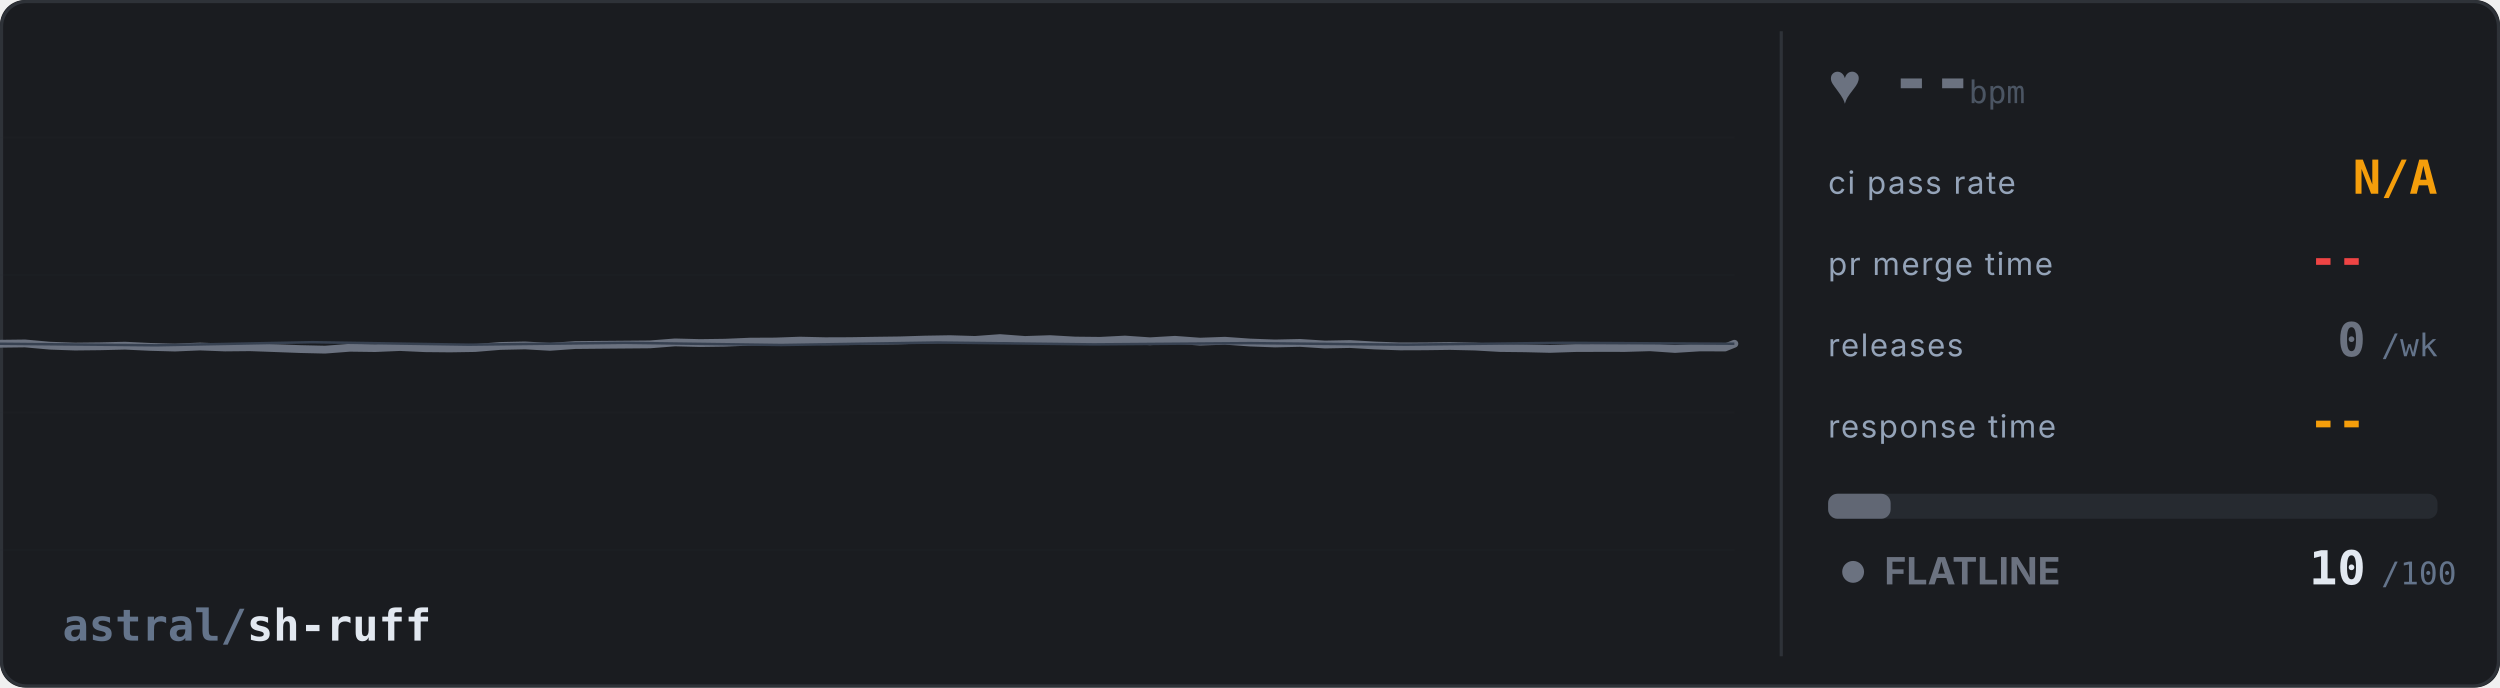
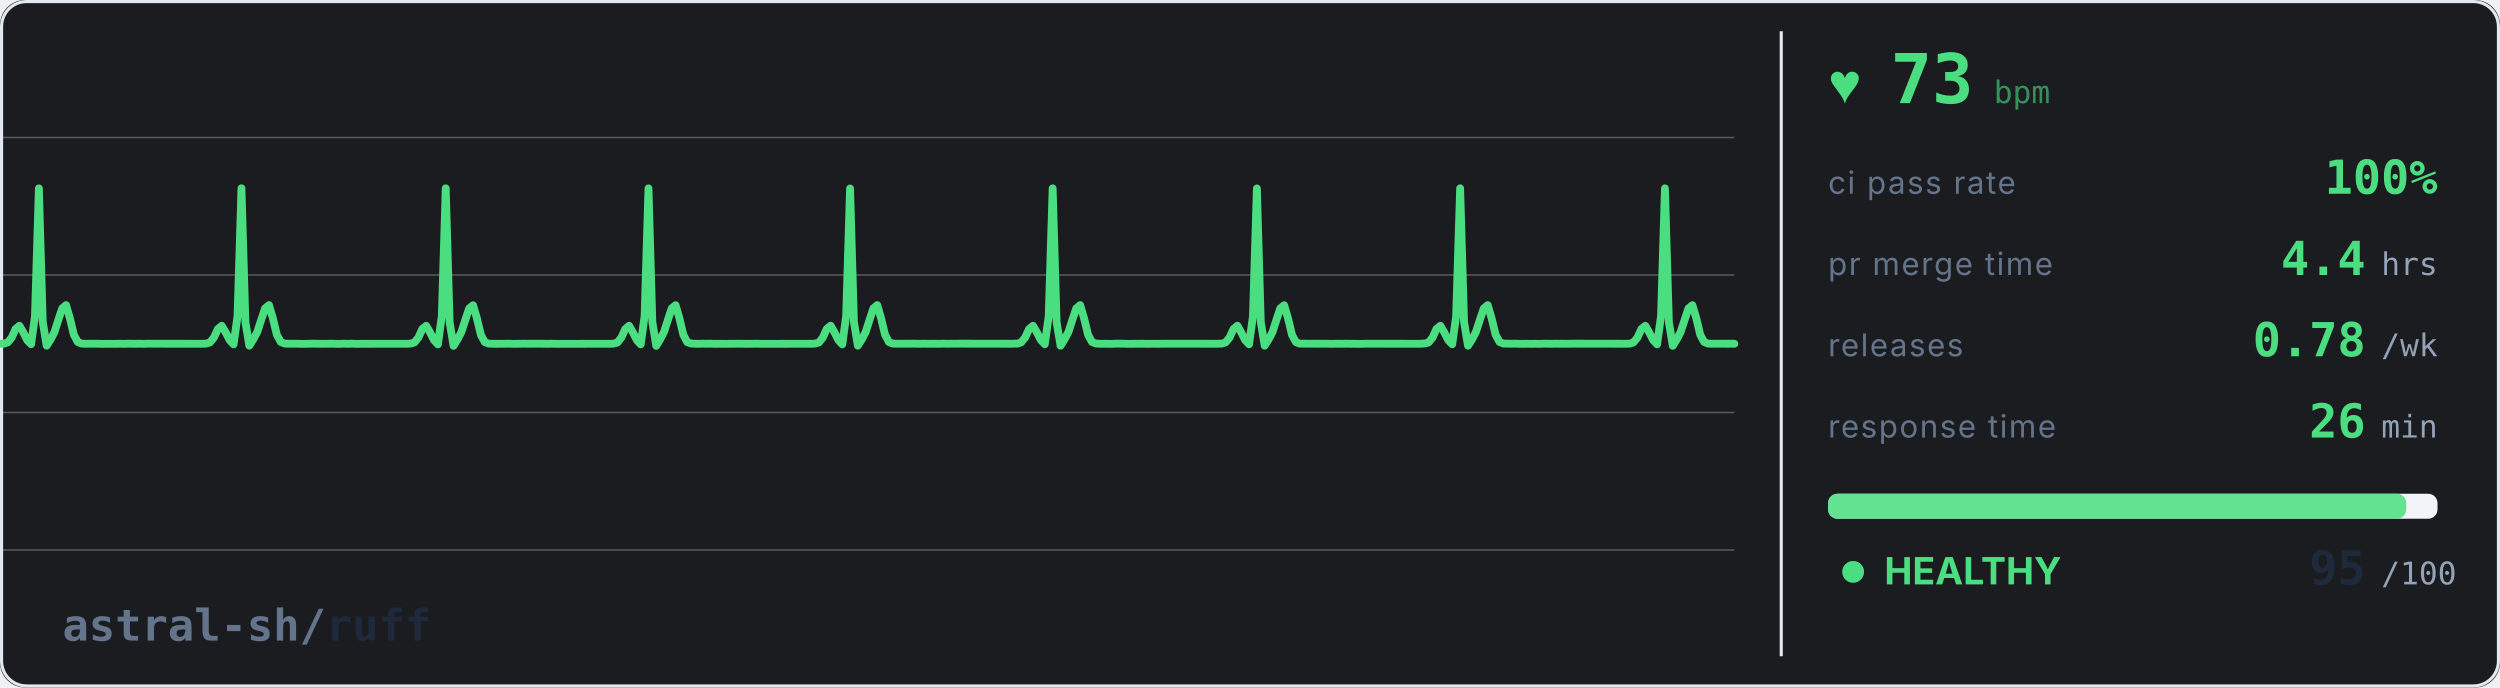
<svg xmlns="http://www.w3.org/2000/svg" width="800" height="220" viewBox="0 0 800 220">
  <defs>
    <style>
-       @keyframes flat-sweep {
+       @keyframes trace {
        0% { stroke-dashoffset: 2400; }
        100% { stroke-dashoffset: 0; }
      }
      @keyframes blink {
        0%, 100% { opacity: 1; }
        50% { opacity: 0.3; }
      }
      @keyframes pulse-glow {
        0%, 100% { opacity: 0.5; }
        50% { opacity: 1; }
      }
      @keyframes fade-slow {
        0%, 100% { opacity: 0.4; }
        50% { opacity: 0.7; }
      }
-       .noise {
-         fill: none;
-         stroke: #374151;
-         stroke-width: 0.8;
-         stroke-dasharray: 1200;
-         animation: flat-sweep 8s linear infinite;
-       }
      .bg { fill: #1a1c20; }
      .ecg-line {
        fill: none;
-         stroke: #6b7280;
+         stroke: #4ade80;
        stroke-width: 2.5;
        stroke-linecap: round;
        stroke-linejoin: round;
        /* no filter - avoids render glitch */
        stroke-dasharray: 2400;
-         animation: flat-sweep 6s linear infinite;
+         animation: trace 4s linear infinite;
      }
      .grid-line { stroke: #262a30; stroke-width: 0.5; }
      .label { fill: #94a3b8; font-family: system-ui, -apple-system, 'Segoe UI', sans-serif; font-size: 10px; text-transform: uppercase; letter-spacing: 0.5px; }
      .val { fill: #e2e8f0; font-family: ui-monospace, 'SF Mono', Consolas, monospace; font-size: 15px; font-weight: bold; }
      .val-unit { fill: #64748b; font-family: ui-monospace, 'SF Mono', Consolas, monospace; font-size: 10px; }
-       .val-ci { fill: #f59e0b; font-family: ui-monospace, 'SF Mono', Consolas, monospace; font-size: 15px; font-weight: bold;  }
-       .val-pr { fill: #ef4444; font-family: ui-monospace, 'SF Mono', Consolas, monospace; font-size: 15px; font-weight: bold; }
-       .val-rel { fill: #6b7280; font-family: ui-monospace, 'SF Mono', Consolas, monospace; font-size: 15px; font-weight: bold; }
-       .val-resp { fill: #f59e0b; font-family: ui-monospace, 'SF Mono', Consolas, monospace; font-size: 15px; font-weight: bold; }
+       .val-ci { fill: #4ade80; font-family: ui-monospace, 'SF Mono', Consolas, monospace; font-size: 15px; font-weight: bold;  }
+       .val-pr { fill: #4ade80; font-family: ui-monospace, 'SF Mono', Consolas, monospace; font-size: 15px; font-weight: bold; }
+       .val-rel { fill: #4ade80; font-family: ui-monospace, 'SF Mono', Consolas, monospace; font-size: 15px; font-weight: bold; }
+       .val-resp { fill: #4ade80; font-family: ui-monospace, 'SF Mono', Consolas, monospace; font-size: 15px; font-weight: bold; }
      .repo-name { fill: #e2e8f0; font-family: ui-monospace, 'SF Mono', Consolas, monospace; font-size: 14px; font-weight: bold; }
-       .status-text { fill: #6b7280; font-family: system-ui, -apple-system, 'Segoe UI', sans-serif; font-size: 12px; font-weight: bold; animation: fade-slow 3s ease-in-out infinite; }
-       .status-dot { fill: #6b7280; animation: fade-slow 3s ease-in-out infinite; }
+       .status-text { fill: #4ade80; font-family: system-ui, -apple-system, 'Segoe UI', sans-serif; font-size: 12px; font-weight: bold;  }
+       .status-dot { fill: #4ade80; animation: blink 1.5s ease-in-out infinite; }
      .divider { stroke: #2e3238; stroke-width: 1; }
      .bar-bg { fill: #262a30; rx: 3; }
-       .bar-fill { fill: #6b7280; rx: 3; opacity: 0.85; }
+       .bar-fill { fill: #4ade80; rx: 3; opacity: 0.85; }
      .border { fill: none; stroke: #2e3238; stroke-width: 1; rx: 8; }
-       .heart { fill: #6b7280; animation: pulse-glow 1s ease-in-out infinite; font-size: 18px; }
-       .bpm { fill: #6b7280; font-family: ui-monospace, 'SF Mono', Consolas, monospace; font-size: 22px; font-weight: bold; }
-       .bpm-unit { fill: #4b5563; font-family: ui-monospace, 'SF Mono', Consolas, monospace; font-size: 10px; }
+       .heart { fill: #4ade80; animation: pulse-glow 1s ease-in-out infinite; font-size: 18px; }
+       .bpm { fill: #4ade80; font-family: ui-monospace, 'SF Mono', Consolas, monospace; font-size: 22px; font-weight: bold; }
+       .bpm-unit { fill: #4ade8099; font-family: ui-monospace, 'SF Mono', Consolas, monospace; font-size: 10px; }

      /* Adapt to GitHub light/dark mode */
-       @media (prefers-color-scheme: light) {
-         .bg { fill: #ffffff; }
        .grid-line { stroke: #e2e8f0; }
        .label { fill: #64748b; }
        .val { fill: #1e293b; }
        .val-unit { fill: #94a3b8; }
        .repo-name { fill: #1e293b; }
        .divider { stroke: #e2e8f0; }
        .bar-bg { fill: #f1f5f9; }
        .border { stroke: #e2e8f0; }
-         .bpm-unit { fill: #6b728099; }
+         .bpm-unit { fill: #4ade8099; }
      }
    </style>
  </defs>
  <rect class="bg" width="800" height="220" rx="8" />
  <rect class="border" x="0.5" y="0.5" width="799" height="219" />
-   <g opacity="0.15">
+   <g opacity="0.3">
    <line class="grid-line" x1="0" y1="44" x2="555" y2="44" />
    <line class="grid-line" x1="0" y1="88" x2="555" y2="88" />
    <line class="grid-line" x1="0" y1="132" x2="555" y2="132" />
    <line class="grid-line" x1="0" y1="176" x2="555" y2="176" />
  </g>
-   <path class="ecg-line" d="M 0,110 L 8,109.9 L 16,110.62 L 24,110.9 L 32,110.81 L 40,110.62 L 48,111 L 56,111.22 L 64,110.88 L 72,111.19 L 80,111.11 L 88,111.4 L 96,111.7 L 104,111.89 L 112,111.28 L 120,111.39 L 128,111.05 L 136,111.42 L 144,111.5 L 152,111.37 L 160,110.71 L 168,110.53 L 176,110.99 L 184,110.42 L 192,110.34 L 200,110.27 L 208,110.2 L 216,109.57 L 224,109.78 L 232,109.67 L 240,109.33 L 248,109.29 L 256,109 L 264,109.19 L 272,109.16 L 280,109.03 L 288,108.92 L 296,108.67 L 304,108.53 L 312,108.78 L 320,108.19 L 328,108.79 L 336,108.52 L 344,108.98 L 352,109.07 L 360,108.66 L 368,109.21 L 376,108.74 L 384,109.33 L 392,109.04 L 400,109.61 L 408,109.91 L 416,109.73 L 424,110.25 L 432,110.09 L 440,110.56 L 448,110.85 L 456,110.82 L 464,110.71 L 472,110.9 L 480,111.36 L 488,111.45 L 496,111.65 L 504,111.38 L 512,111.35 L 520,111.36 L 528,111.12 L 536,111.67 L 544,111.17 L 552,111.2 L 555,110" />
-   <path class="noise" d="     M 0,110 L 50,110.5 L 100,109.5 L 150,110.3 L 200,109.7     L 250,110.4 L 300,109.6 L 350,110.2 L 400,109.8     L 450,110.3 L 500,109.7 L 555,110   " />
+   <path class="ecg-line" d="M 0,110 L 0,110 L 1.24,109.98 L 2.49,109.55 L 3.73,108.05 L 4.98,105.26 L 6.22,104.25 L 7.46,106.36 L 8.71,108.88 L 9.95,110.14 L 11.19,101.16 L 12.44,60.28 L 13.68,103.05 L 14.93,110.61 L 16.17,108.67 L 17.41,106.3 L 18.66,102.39 L 19.9,98.69 L 21.14,97.63 L 22.39,101.95 L 23.63,107.12 L 24.88,109.44 L 26.12,109.94 L 27.36,110.01 L 28.61,109.99 L 29.85,109.98 L 31.1,109.99 L 32.34,110.02 L 33.58,110.02 L 34.83,110.02 L 36.07,110.02 L 37.31,110.02 L 38.56,110 L 39.8,110.03 L 41.05,109.97 L 42.29,110 L 43.53,110 L 44.78,109.99 L 46.02,110.03 L 47.26,109.98 L 48.51,109.99 L 64.68,110 L 64.68,109.98 L 65.94,109.97 L 67.2,109.56 L 68.45,108.02 L 69.71,105.29 L 70.97,104.24 L 72.23,106.4 L 73.49,108.84 L 74.75,110.19 L 76.01,101.17 L 77.27,60.25 L 78.53,103.09 L 79.78,110.61 L 81.04,108.63 L 82.3,106.29 L 83.56,102.42 L 84.82,98.69 L 86.08,97.63 L 87.34,101.96 L 88.6,107.17 L 89.86,109.45 L 91.11,109.94 L 92.37,109.99 L 93.63,109.99 L 94.89,109.98 L 96.15,110.02 L 97.41,110.03 L 98.67,110 L 99.93,109.97 L 101.19,109.98 L 102.44,110.02 L 103.7,110 L 104.96,110.01 L 106.22,109.98 L 107.48,110.03 L 108.74,110.03 L 110,109.97 L 111.26,110.03 L 112.51,109.97 L 113.77,110.02 L 130.14,110 L 130.14,110.03 L 131.39,109.94 L 132.64,109.57 L 133.89,108.01 L 135.14,105.25 L 136.39,104.26 L 137.64,106.42 L 138.89,108.87 L 140.13,110.2 L 141.38,101.14 L 142.63,60.26 L 143.88,103.09 L 145.13,110.67 L 146.38,108.66 L 147.63,106.29 L 148.88,102.41 L 150.13,98.7 L 151.38,97.67 L 152.63,101.94 L 153.88,107.16 L 155.13,109.47 L 156.38,109.96 L 157.63,110.01 L 158.88,110.02 L 160.13,110 L 161.38,110 L 162.63,109.98 L 163.88,110.02 L 165.12,110.02 L 166.37,110.01 L 167.62,109.98 L 168.87,110 L 170.12,109.98 L 171.37,109.98 L 172.62,109.98 L 173.87,110 L 175.12,110.02 L 176.37,109.99 L 177.62,110.01 L 178.87,110.03 L 195.11,110 L 195.11,110.02 L 196.35,109.96 L 197.59,109.6 L 198.83,108.02 L 200.07,105.3 L 201.31,104.25 L 202.55,106.41 L 203.79,108.85 L 205.03,110.2 L 206.27,101.15 L 207.51,60.27 L 208.75,103.05 L 209.99,110.67 L 211.23,108.63 L 212.47,106.25 L 213.71,102.42 L 214.95,98.66 L 216.19,97.66 L 217.43,101.91 L 218.67,107.14 L 219.91,109.48 L 221.15,109.92 L 222.39,109.99 L 223.63,110.02 L 224.87,109.97 L 226.11,110 L 227.35,109.97 L 228.59,110.02 L 229.83,110.01 L 231.06,110.02 L 232.3,110.03 L 233.54,110.01 L 234.78,110.01 L 236.02,109.98 L 237.26,109.99 L 238.5,110.02 L 239.74,110.01 L 240.98,110.01 L 242.22,109.98 L 243.46,110.03 L 259.58,110 L 259.58,110.02 L 260.82,109.95 L 262.07,109.58 L 263.31,108 L 264.55,105.27 L 265.8,104.21 L 267.04,106.38 L 268.29,108.83 L 269.53,110.19 L 270.77,101.13 L 272.02,60.31 L 273.26,103.1 L 274.51,110.61 L 275.75,108.68 L 276.99,106.29 L 278.24,102.41 L 279.48,98.67 L 280.73,97.63 L 281.97,101.94 L 283.21,107.12 L 284.46,109.47 L 285.7,109.95 L 286.95,109.99 L 288.19,109.99 L 289.43,109.99 L 290.68,109.99 L 291.92,109.97 L 293.16,109.98 L 294.41,110.02 L 295.65,109.98 L 296.9,110.01 L 298.14,110.01 L 299.38,109.99 L 300.63,110.02 L 301.87,109.97 L 303.12,110.01 L 304.36,109.98 L 305.6,109.99 L 306.85,109.97 L 308.09,109.97 L 324.26,110 L 324.26,109.97 L 325.52,109.97 L 326.78,109.56 L 328.04,108 L 329.3,105.29 L 330.56,104.25 L 331.82,106.39 L 333.07,108.82 L 334.33,110.15 L 335.59,101.13 L 336.85,60.27 L 338.11,103.08 L 339.37,110.63 L 340.63,108.64 L 341.89,106.26 L 343.14,102.4 L 344.4,98.68 L 345.66,97.63 L 346.92,101.93 L 348.18,107.14 L 349.44,109.45 L 350.7,109.93 L 351.96,110 L 353.21,110.01 L 354.47,110.02 L 355.73,110.03 L 356.99,109.97 L 358.25,109.97 L 359.51,109.98 L 360.77,110.03 L 362.03,110.02 L 363.28,110.01 L 364.54,110 L 365.8,109.99 L 367.06,110.03 L 368.32,110 L 369.58,110 L 370.84,110.02 L 372.09,109.99 L 373.35,109.98 L 389.72,110 L 389.72,109.97 L 390.97,109.96 L 392.21,109.55 L 393.46,108.02 L 394.71,105.3 L 395.96,104.22 L 397.21,106.42 L 398.45,108.84 L 399.7,110.16 L 400.95,101.18 L 402.2,60.3 L 403.45,103.09 L 404.69,110.61 L 405.94,108.64 L 407.19,106.29 L 408.44,102.42 L 409.69,98.66 L 410.93,97.67 L 412.18,101.91 L 413.43,107.15 L 414.68,109.46 L 415.93,109.97 L 417.18,109.96 L 418.42,109.99 L 419.67,109.99 L 420.92,109.98 L 422.17,110 L 423.42,109.98 L 424.66,109.98 L 425.91,110.03 L 427.16,109.99 L 428.41,110 L 429.66,110.01 L 430.9,109.98 L 432.15,110.02 L 433.4,110 L 434.65,110.03 L 435.9,110.02 L 437.14,109.98 L 438.39,109.99 L 454.62,110 L 454.62,109.97 L 455.88,109.93 L 457.14,109.59 L 458.4,108.06 L 459.66,105.26 L 460.93,104.25 L 462.19,106.4 L 463.45,108.86 L 464.71,110.17 L 465.97,101.19 L 467.24,60.25 L 468.5,103.06 L 469.76,110.63 L 471.02,108.65 L 472.28,106.27 L 473.54,102.41 L 474.81,98.68 L 476.07,97.63 L 477.33,101.9 L 478.59,107.11 L 479.85,109.44 L 481.11,109.94 L 482.38,109.97 L 483.64,109.99 L 484.9,109.97 L 486.16,110.02 L 487.42,110.03 L 488.68,110 L 489.95,110.03 L 491.21,109.99 L 492.47,110.03 L 493.73,109.99 L 494.99,109.99 L 496.25,110.02 L 497.52,109.98 L 498.78,110 L 500.04,109.99 L 501.3,110.01 L 502.56,109.99 L 503.82,109.97 L 520.23,110 L 520.23,109.99 L 521.48,109.98 L 522.74,109.55 L 523.99,108.01 L 525.25,105.26 L 526.5,104.26 L 527.76,106.4 L 529.02,108.85 L 530.27,110.18 L 531.53,101.14 L 532.78,60.27 L 534.04,103.1 L 535.29,110.66 L 536.55,108.65 L 537.8,106.24 L 539.06,102.42 L 540.31,98.69 L 541.57,97.65 L 542.83,101.91 L 544.08,107.15 L 545.34,109.45 L 546.59,109.95 L 547.85,109.99 L 549.1,109.98 L 550.36,109.99 L 551.61,109.98 L 552.87,110 L 554.12,109.97 L 555,110" />
  <line class="divider" x1="570" y1="10" x2="570" y2="210" />
  <text class="heart" x="585" y="33">♥</text>
-   <text class="bpm" x="605" y="33">--</text>
-   <text class="bpm-unit" x="630" y="33">bpm</text>
+   <text class="bpm" x="605" y="33">73</text>
+   <text class="bpm-unit" x="638" y="33">bpm</text>
  <text class="label" x="585" y="62">ci pass rate</text>
-   <text class="val-ci" x="780" y="62" text-anchor="end">N/A</text>
+   <text class="val-ci" x="780" y="62" text-anchor="end">100%</text>
  <text class="label" x="585" y="88">pr merge time</text>
-   <text class="val-pr" x="757" y="88" text-anchor="end">--</text>
-   <text class="val-unit" x="762" y="88" />
+   <text class="val-pr" x="757" y="88" text-anchor="end">4.4</text>
+   <text class="val-unit" x="762" y="88">hrs</text>
  <text class="label" x="585" y="114">releases</text>
-   <text class="val-rel" x="757" y="114" text-anchor="end">0</text>
+   <text class="val-rel" x="757" y="114" text-anchor="end">0.78</text>
  <text class="val-unit" x="762" y="114">/wk</text>
  <text class="label" x="585" y="140">response time</text>
-   <text class="val-resp" x="757" y="140" text-anchor="end">--</text>
-   <text class="val-unit" x="762" y="140" />
+   <text class="val-resp" x="757" y="140" text-anchor="end">26</text>
+   <text class="val-unit" x="762" y="140">min</text>
  <rect class="bar-bg" x="585" y="158" width="195" height="8" />
-   <rect class="bar-fill" x="585" y="158" width="20" height="8" />
+   <rect class="bar-fill" x="585" y="158" width="185" height="8" />
  <circle class="status-dot" cx="593" cy="183" r="3.5" />
-   <text class="status-text" x="603" y="187">FLATLINE</text>
-   <text class="val" x="757" y="187" text-anchor="end">10</text>
+   <text class="status-text" x="603" y="187">HEALTHY</text>
+   <text class="val" x="757" y="187" text-anchor="end">95</text>
  <text class="val-unit" x="762" y="187">/100</text>
  <text class="repo-name" x="20" y="205">
-     <tspan fill="#64748b">astral/</tspan>sh-ruff
+     <tspan fill="#64748b">astral-sh/</tspan>ruff
  </text>
</svg>
